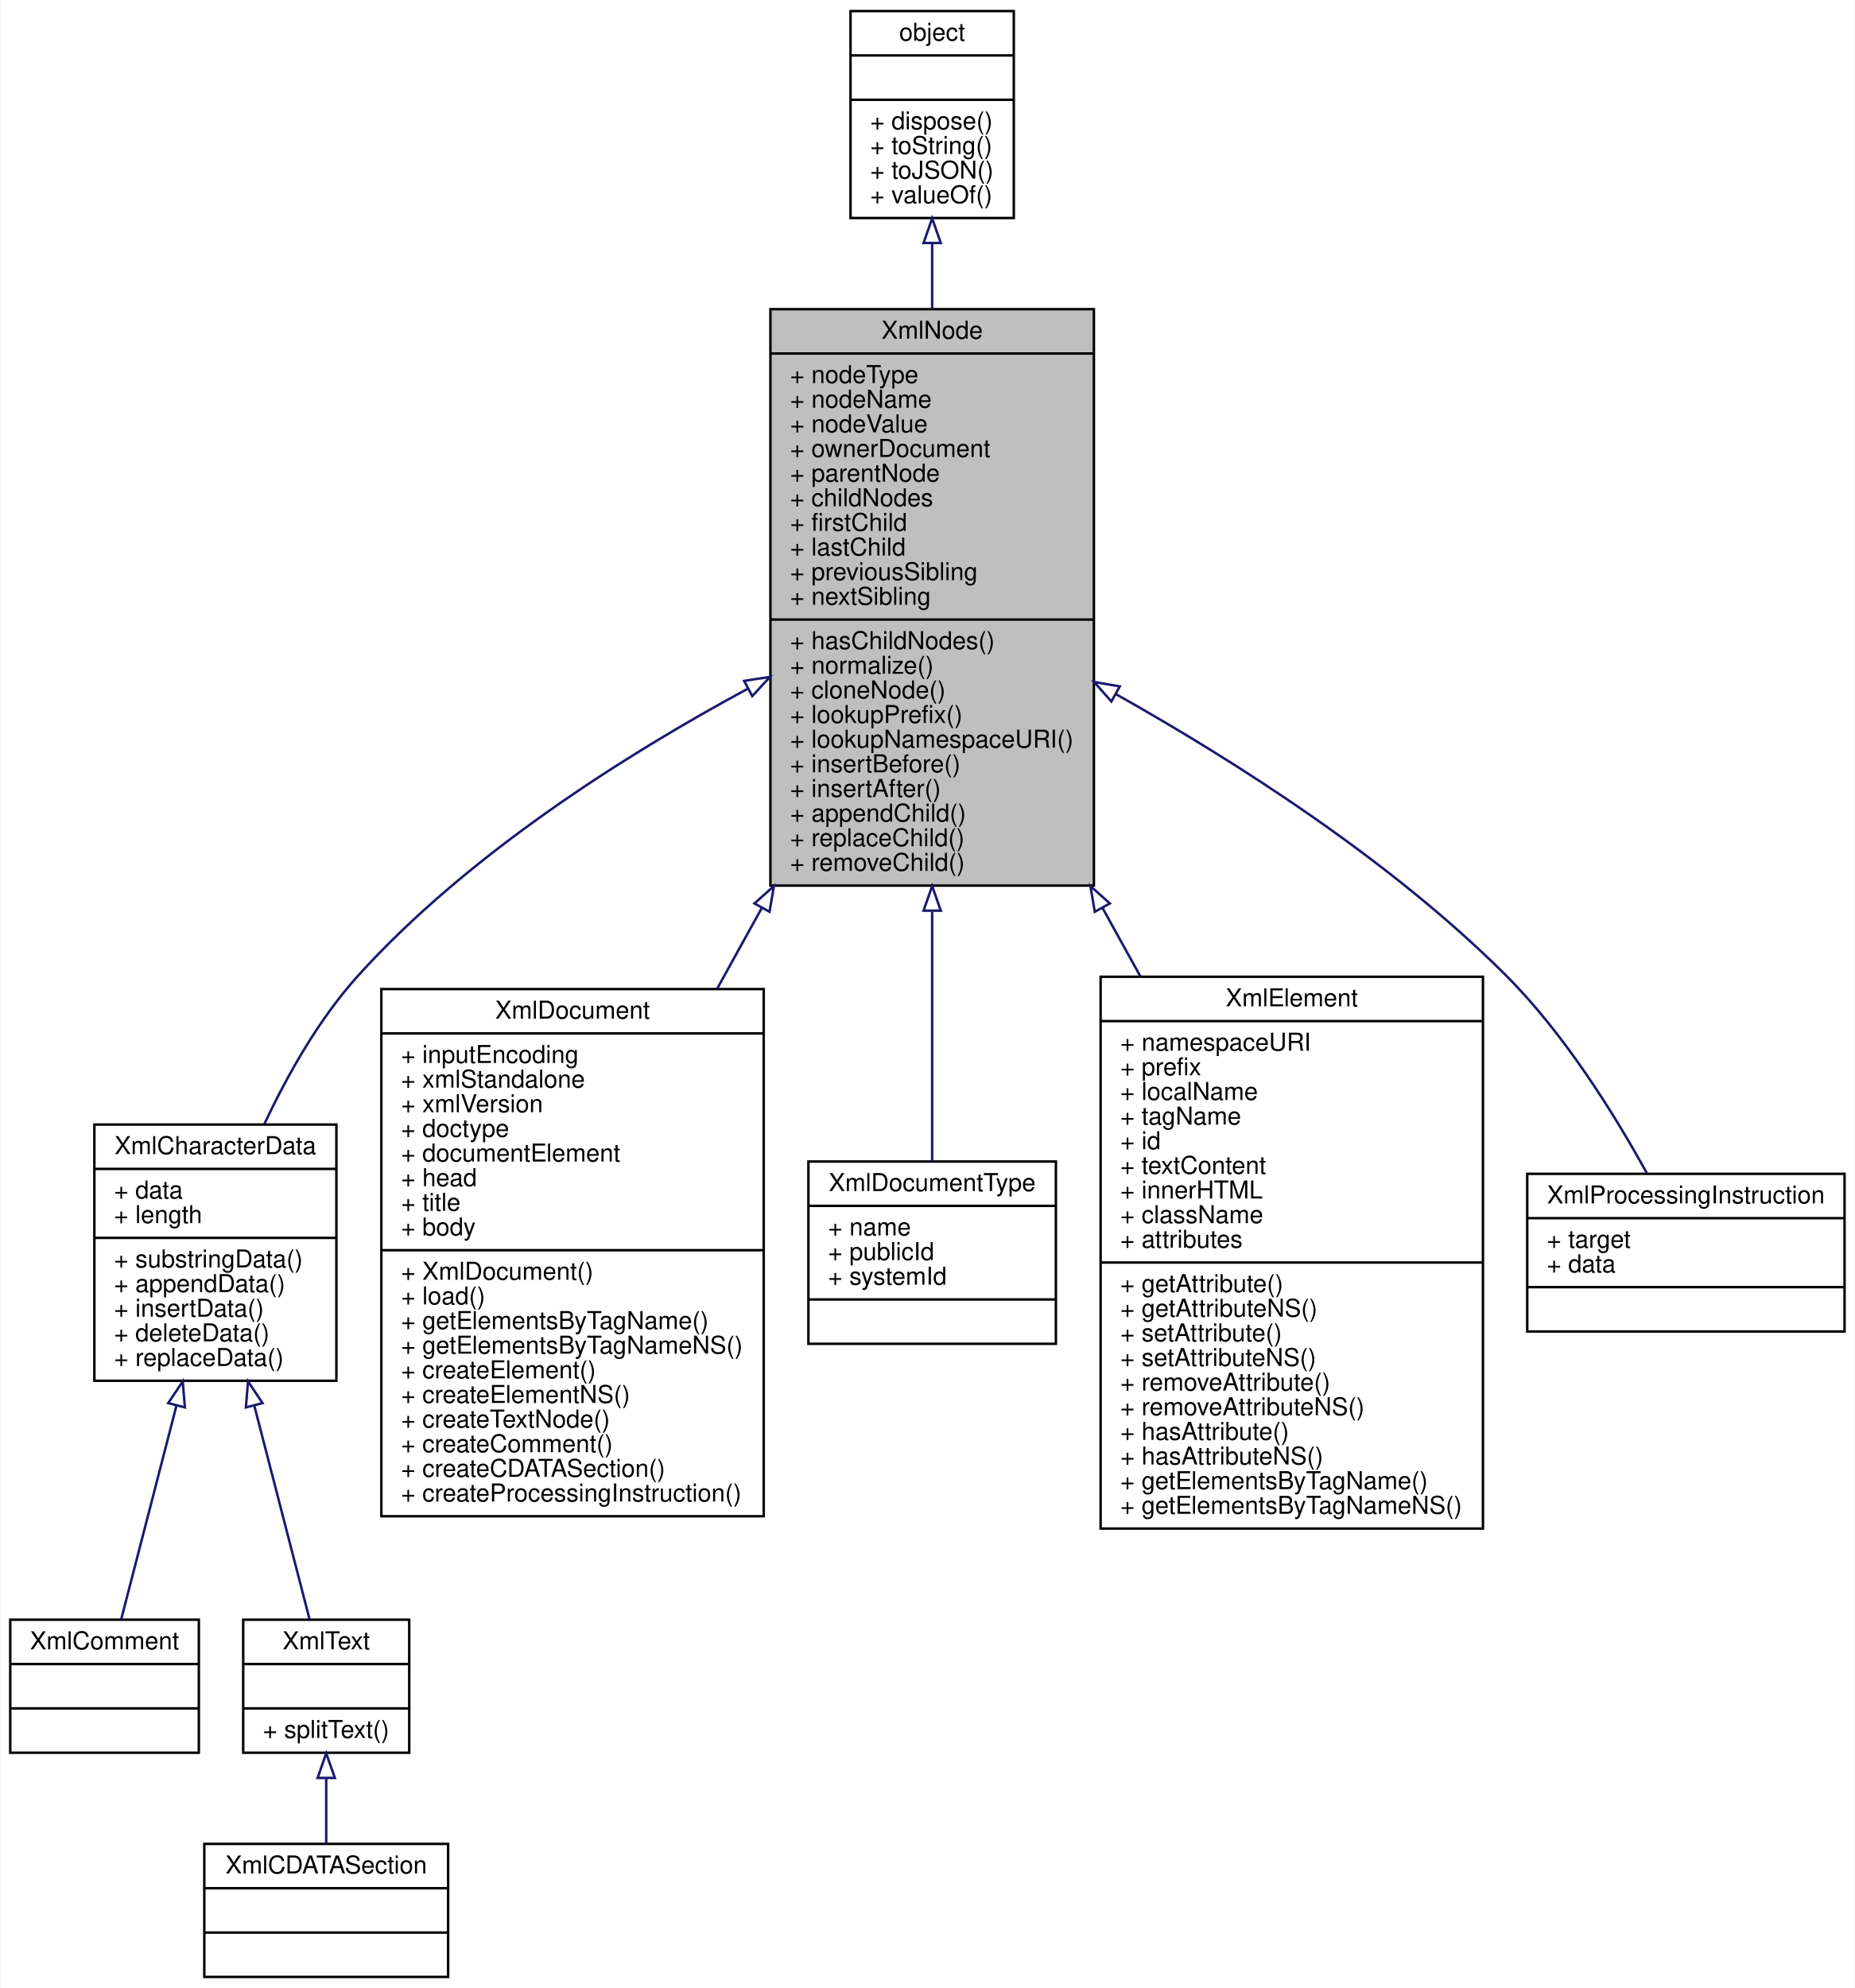
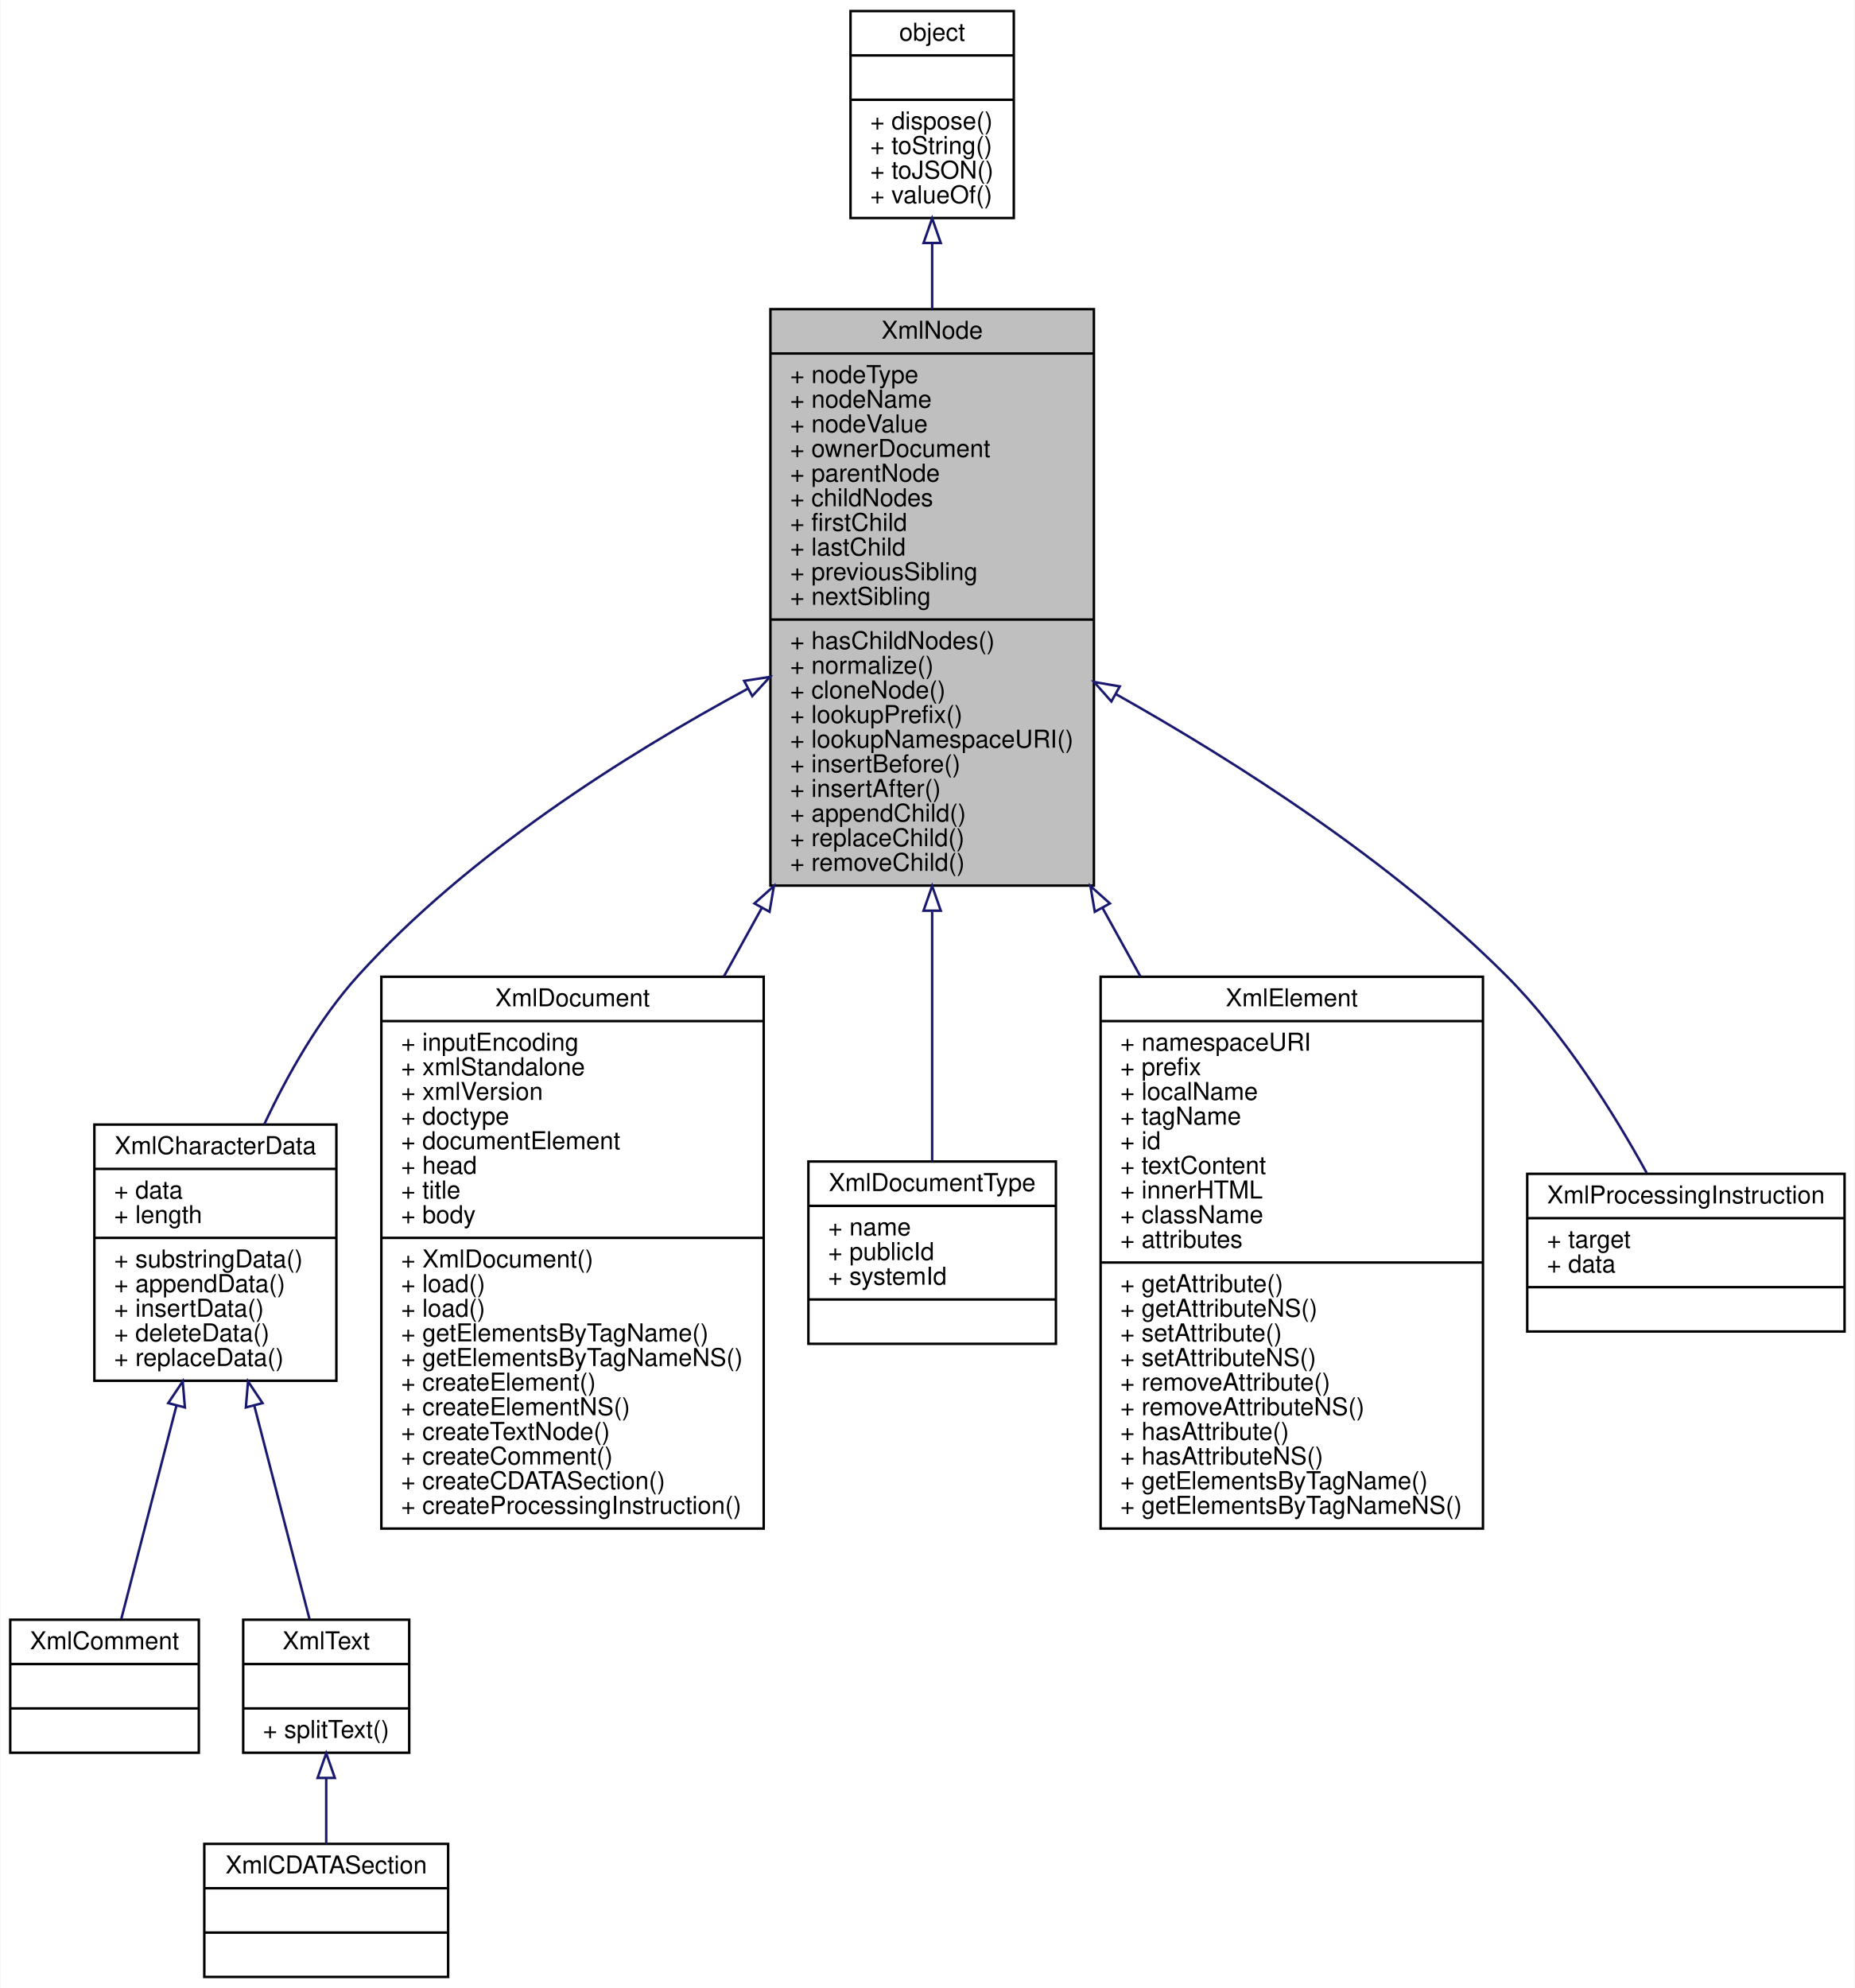
<svg xmlns="http://www.w3.org/2000/svg" xmlns:xlink="http://www.w3.org/1999/xlink" width="753pt" height="807pt" viewBox="0.00 0.00 752.69 807.00">
  <g id="graph0" class="graph" transform="scale(1 1) rotate(0) translate(4 803)">
    <polygon fill="white" stroke="none" points="-4,4 -4,-803 748.694,-803 748.694,4 -4,4" />
    <g id="node1" class="node">
      <polygon fill="#bfbfbf" stroke="black" points="308.62,-443.5 308.62,-677.5 439.947,-677.5 439.947,-443.5 308.62,-443.5" />
      <text text-anchor="middle" x="374.283" y="-665.5" font-family="Helvetica,sans-Serif" font-size="10.00">XmlNode</text>
      <polyline fill="none" stroke="black" points="308.62,-659.5 439.947,-659.5 " />
      <text text-anchor="start" x="316.62" y="-647.5" font-family="Helvetica,sans-Serif" font-size="10.00">+ nodeType</text>
      <text text-anchor="start" x="316.62" y="-637.5" font-family="Helvetica,sans-Serif" font-size="10.00">+ nodeName</text>
      <text text-anchor="start" x="316.62" y="-627.5" font-family="Helvetica,sans-Serif" font-size="10.00">+ nodeValue</text>
      <text text-anchor="start" x="316.62" y="-617.5" font-family="Helvetica,sans-Serif" font-size="10.00">+ ownerDocument</text>
      <text text-anchor="start" x="316.62" y="-607.5" font-family="Helvetica,sans-Serif" font-size="10.00">+ parentNode</text>
      <text text-anchor="start" x="316.62" y="-597.5" font-family="Helvetica,sans-Serif" font-size="10.00">+ childNodes</text>
      <text text-anchor="start" x="316.62" y="-587.5" font-family="Helvetica,sans-Serif" font-size="10.00">+ firstChild</text>
      <text text-anchor="start" x="316.62" y="-577.5" font-family="Helvetica,sans-Serif" font-size="10.00">+ lastChild</text>
      <text text-anchor="start" x="316.62" y="-567.5" font-family="Helvetica,sans-Serif" font-size="10.00">+ previousSibling</text>
      <text text-anchor="start" x="316.62" y="-557.5" font-family="Helvetica,sans-Serif" font-size="10.00">+ nextSibling</text>
      <polyline fill="none" stroke="black" points="308.62,-551.5 439.947,-551.5 " />
      <text text-anchor="start" x="316.62" y="-539.5" font-family="Helvetica,sans-Serif" font-size="10.00">+ hasChildNodes()</text>
      <text text-anchor="start" x="316.62" y="-529.5" font-family="Helvetica,sans-Serif" font-size="10.00">+ normalize()</text>
      <text text-anchor="start" x="316.62" y="-519.5" font-family="Helvetica,sans-Serif" font-size="10.00">+ cloneNode()</text>
      <text text-anchor="start" x="316.62" y="-509.5" font-family="Helvetica,sans-Serif" font-size="10.00">+ lookupPrefix()</text>
      <text text-anchor="start" x="316.62" y="-499.5" font-family="Helvetica,sans-Serif" font-size="10.00">+ lookupNamespaceURI()</text>
      <text text-anchor="start" x="316.62" y="-489.5" font-family="Helvetica,sans-Serif" font-size="10.00">+ insertBefore()</text>
      <text text-anchor="start" x="316.62" y="-479.5" font-family="Helvetica,sans-Serif" font-size="10.00">+ insertAfter()</text>
      <text text-anchor="start" x="316.62" y="-469.5" font-family="Helvetica,sans-Serif" font-size="10.00">+ appendChild()</text>
      <text text-anchor="start" x="316.62" y="-459.5" font-family="Helvetica,sans-Serif" font-size="10.00">+ replaceChild()</text>
      <text text-anchor="start" x="316.62" y="-449.5" font-family="Helvetica,sans-Serif" font-size="10.00">+ removeChild()</text>
    </g>
    <g id="node3" class="node">
      <g id="a_node3">
        <a xlink:href="../../d7/d50/interfaceXmlCharacterData.html" target="_top" xlink:title="XmlCharacterData 接口提供了 XmlText 和 XmlComment 节点的常用功能 ">
          <polygon fill="white" stroke="black" points="34.158,-242.5 34.158,-346.5 132.409,-346.5 132.409,-242.5 34.158,-242.5" />
          <text text-anchor="middle" x="83.283" y="-334.5" font-family="Helvetica,sans-Serif" font-size="10.00">XmlCharacterData</text>
          <polyline fill="none" stroke="black" points="34.158,-328.5 132.409,-328.5 " />
          <text text-anchor="start" x="42.158" y="-316.5" font-family="Helvetica,sans-Serif" font-size="10.00">+ data</text>
          <text text-anchor="start" x="42.158" y="-306.5" font-family="Helvetica,sans-Serif" font-size="10.00">+ length</text>
          <polyline fill="none" stroke="black" points="34.158,-300.5 132.409,-300.5 " />
          <text text-anchor="start" x="42.158" y="-288.5" font-family="Helvetica,sans-Serif" font-size="10.00">+ substringData()</text>
          <text text-anchor="start" x="42.158" y="-278.5" font-family="Helvetica,sans-Serif" font-size="10.00">+ appendData()</text>
          <text text-anchor="start" x="42.158" y="-268.5" font-family="Helvetica,sans-Serif" font-size="10.00">+ insertData()</text>
          <text text-anchor="start" x="42.158" y="-258.5" font-family="Helvetica,sans-Serif" font-size="10.00">+ deleteData()</text>
          <text text-anchor="start" x="42.158" y="-248.5" font-family="Helvetica,sans-Serif" font-size="10.00">+ replaceData()</text>
        </a>
      </g>
    </g>
    <g id="edge2" class="edge">
      <path fill="none" stroke="midnightblue" d="M299.339,-523.377C249.739,-496.596 185.865,-456.273 141.283,-407 125.472,-389.526 112.679,-366.951 103.171,-346.689" />
      <polygon fill="none" stroke="midnightblue" points="297.955,-526.605 308.426,-528.219 301.247,-520.427 297.955,-526.605" />
    </g>
    <g id="node7" class="node">
      <g id="a_node7">
        <a xlink:href="../../d6/d47/interfaceXmlDocument.html" target="_top" xlink:title="XmlDocument 对象代表整个 XML 文档 ">
-           <polygon fill="white" stroke="black" points="150.671,-187.5 150.671,-401.5 305.895,-401.5 305.895,-187.5 150.671,-187.5" />
-           <text text-anchor="middle" x="228.283" y="-389.5" font-family="Helvetica,sans-Serif" font-size="10.00">XmlDocument</text>
-           <polyline fill="none" stroke="black" points="150.671,-383.5 305.895,-383.5 " />
-           <text text-anchor="start" x="158.671" y="-371.5" font-family="Helvetica,sans-Serif" font-size="10.00">+ inputEncoding</text>
-           <text text-anchor="start" x="158.671" y="-361.5" font-family="Helvetica,sans-Serif" font-size="10.00">+ xmlStandalone</text>
-           <text text-anchor="start" x="158.671" y="-351.5" font-family="Helvetica,sans-Serif" font-size="10.00">+ xmlVersion</text>
-           <text text-anchor="start" x="158.671" y="-341.5" font-family="Helvetica,sans-Serif" font-size="10.00">+ doctype</text>
-           <text text-anchor="start" x="158.671" y="-331.5" font-family="Helvetica,sans-Serif" font-size="10.00">+ documentElement</text>
-           <text text-anchor="start" x="158.671" y="-321.5" font-family="Helvetica,sans-Serif" font-size="10.00">+ head</text>
-           <text text-anchor="start" x="158.671" y="-311.5" font-family="Helvetica,sans-Serif" font-size="10.00">+ title</text>
-           <text text-anchor="start" x="158.671" y="-301.5" font-family="Helvetica,sans-Serif" font-size="10.00">+ body</text>
-           <polyline fill="none" stroke="black" points="150.671,-295.5 305.895,-295.5 " />
-           <text text-anchor="start" x="158.671" y="-283.5" font-family="Helvetica,sans-Serif" font-size="10.00">+ XmlDocument()</text>
-           <text text-anchor="start" x="158.671" y="-273.5" font-family="Helvetica,sans-Serif" font-size="10.00">+ load()</text>
-           <text text-anchor="start" x="158.671" y="-263.5" font-family="Helvetica,sans-Serif" font-size="10.00">+ getElementsByTagName()</text>
-           <text text-anchor="start" x="158.671" y="-253.5" font-family="Helvetica,sans-Serif" font-size="10.00">+ getElementsByTagNameNS()</text>
-           <text text-anchor="start" x="158.671" y="-243.5" font-family="Helvetica,sans-Serif" font-size="10.00">+ createElement()</text>
-           <text text-anchor="start" x="158.671" y="-233.5" font-family="Helvetica,sans-Serif" font-size="10.00">+ createElementNS()</text>
-           <text text-anchor="start" x="158.671" y="-223.5" font-family="Helvetica,sans-Serif" font-size="10.00">+ createTextNode()</text>
-           <text text-anchor="start" x="158.671" y="-213.5" font-family="Helvetica,sans-Serif" font-size="10.00">+ createComment()</text>
-           <text text-anchor="start" x="158.671" y="-203.5" font-family="Helvetica,sans-Serif" font-size="10.00">+ createCDATASection()</text>
-           <text text-anchor="start" x="158.671" y="-193.5" font-family="Helvetica,sans-Serif" font-size="10.00">+ createProcessingInstruction()</text>
+           <polygon fill="white" stroke="black" points="150.671,-182.5 150.671,-406.5 305.895,-406.5 305.895,-182.5 150.671,-182.5" />
+           <text text-anchor="middle" x="228.283" y="-394.5" font-family="Helvetica,sans-Serif" font-size="10.00">XmlDocument</text>
+           <polyline fill="none" stroke="black" points="150.671,-388.5 305.895,-388.5 " />
+           <text text-anchor="start" x="158.671" y="-376.5" font-family="Helvetica,sans-Serif" font-size="10.00">+ inputEncoding</text>
+           <text text-anchor="start" x="158.671" y="-366.5" font-family="Helvetica,sans-Serif" font-size="10.00">+ xmlStandalone</text>
+           <text text-anchor="start" x="158.671" y="-356.5" font-family="Helvetica,sans-Serif" font-size="10.00">+ xmlVersion</text>
+           <text text-anchor="start" x="158.671" y="-346.5" font-family="Helvetica,sans-Serif" font-size="10.00">+ doctype</text>
+           <text text-anchor="start" x="158.671" y="-336.5" font-family="Helvetica,sans-Serif" font-size="10.00">+ documentElement</text>
+           <text text-anchor="start" x="158.671" y="-326.5" font-family="Helvetica,sans-Serif" font-size="10.00">+ head</text>
+           <text text-anchor="start" x="158.671" y="-316.5" font-family="Helvetica,sans-Serif" font-size="10.00">+ title</text>
+           <text text-anchor="start" x="158.671" y="-306.5" font-family="Helvetica,sans-Serif" font-size="10.00">+ body</text>
+           <polyline fill="none" stroke="black" points="150.671,-300.5 305.895,-300.5 " />
+           <text text-anchor="start" x="158.671" y="-288.5" font-family="Helvetica,sans-Serif" font-size="10.00">+ XmlDocument()</text>
+           <text text-anchor="start" x="158.671" y="-278.5" font-family="Helvetica,sans-Serif" font-size="10.00">+ load()</text>
+           <text text-anchor="start" x="158.671" y="-268.5" font-family="Helvetica,sans-Serif" font-size="10.00">+ load()</text>
+           <text text-anchor="start" x="158.671" y="-258.5" font-family="Helvetica,sans-Serif" font-size="10.00">+ getElementsByTagName()</text>
+           <text text-anchor="start" x="158.671" y="-248.5" font-family="Helvetica,sans-Serif" font-size="10.00">+ getElementsByTagNameNS()</text>
+           <text text-anchor="start" x="158.671" y="-238.5" font-family="Helvetica,sans-Serif" font-size="10.00">+ createElement()</text>
+           <text text-anchor="start" x="158.671" y="-228.5" font-family="Helvetica,sans-Serif" font-size="10.00">+ createElementNS()</text>
+           <text text-anchor="start" x="158.671" y="-218.5" font-family="Helvetica,sans-Serif" font-size="10.00">+ createTextNode()</text>
+           <text text-anchor="start" x="158.671" y="-208.5" font-family="Helvetica,sans-Serif" font-size="10.00">+ createComment()</text>
+           <text text-anchor="start" x="158.671" y="-198.5" font-family="Helvetica,sans-Serif" font-size="10.00">+ createCDATASection()</text>
+           <text text-anchor="start" x="158.671" y="-188.5" font-family="Helvetica,sans-Serif" font-size="10.00">+ createProcessingInstruction()</text>
        </a>
      </g>
    </g>
    <g id="edge6" class="edge">
-       <path fill="none" stroke="midnightblue" d="M305.178,-434.542C299.11,-423.57 293.006,-412.533 287.034,-401.735" />
+       <path fill="none" stroke="midnightblue" d="M305.127,-434.451C299.999,-425.177 294.845,-415.858 289.767,-406.677" />
      <polygon fill="none" stroke="midnightblue" points="302.131,-436.264 310.033,-443.322 308.256,-432.877 302.131,-436.264" />
    </g>
    <g id="node8" class="node">
      <g id="a_node8">
        <a xlink:href="../../d4/d35/interfaceXmlDocumentType.html" target="_top" xlink:title="XmlDocumentType 对象用于访问 XML 所定义的实体 ">
          <polygon fill="white" stroke="black" points="324.042,-257.5 324.042,-331.5 424.524,-331.5 424.524,-257.5 324.042,-257.5" />
          <text text-anchor="middle" x="374.283" y="-319.5" font-family="Helvetica,sans-Serif" font-size="10.00">XmlDocumentType</text>
          <polyline fill="none" stroke="black" points="324.042,-313.5 424.524,-313.5 " />
          <text text-anchor="start" x="332.042" y="-301.5" font-family="Helvetica,sans-Serif" font-size="10.00">+ name</text>
          <text text-anchor="start" x="332.042" y="-291.5" font-family="Helvetica,sans-Serif" font-size="10.00">+ publicId</text>
          <text text-anchor="start" x="332.042" y="-281.5" font-family="Helvetica,sans-Serif" font-size="10.00">+ systemId</text>
          <polyline fill="none" stroke="black" points="324.042,-275.5 424.524,-275.5 " />
          <text text-anchor="middle" x="374.283" y="-263.5" font-family="Helvetica,sans-Serif" font-size="10.00"> </text>
        </a>
      </g>
    </g>
    <g id="edge7" class="edge">
      <path fill="none" stroke="midnightblue" d="M374.283,-432.873C374.283,-395.739 374.283,-358.038 374.283,-331.549" />
      <polygon fill="none" stroke="midnightblue" points="370.783,-433.322 374.283,-443.322 377.783,-433.322 370.783,-433.322" />
    </g>
    <g id="node9" class="node">
      <g id="a_node9">
        <a xlink:href="../../d7/ddb/interfaceXmlElement.html" target="_top" xlink:title="XmlElement 对象表示 XML 文档中的元素 ">
          <polygon fill="white" stroke="black" points="442.671,-182.5 442.671,-406.5 597.895,-406.5 597.895,-182.5 442.671,-182.5" />
          <text text-anchor="middle" x="520.283" y="-394.5" font-family="Helvetica,sans-Serif" font-size="10.00">XmlElement</text>
          <polyline fill="none" stroke="black" points="442.671,-388.5 597.895,-388.5 " />
          <text text-anchor="start" x="450.671" y="-376.5" font-family="Helvetica,sans-Serif" font-size="10.00">+ namespaceURI</text>
          <text text-anchor="start" x="450.671" y="-366.5" font-family="Helvetica,sans-Serif" font-size="10.00">+ prefix</text>
          <text text-anchor="start" x="450.671" y="-356.5" font-family="Helvetica,sans-Serif" font-size="10.00">+ localName</text>
          <text text-anchor="start" x="450.671" y="-346.5" font-family="Helvetica,sans-Serif" font-size="10.00">+ tagName</text>
          <text text-anchor="start" x="450.671" y="-336.5" font-family="Helvetica,sans-Serif" font-size="10.00">+ id</text>
          <text text-anchor="start" x="450.671" y="-326.5" font-family="Helvetica,sans-Serif" font-size="10.00">+ textContent</text>
          <text text-anchor="start" x="450.671" y="-316.5" font-family="Helvetica,sans-Serif" font-size="10.00">+ innerHTML</text>
          <text text-anchor="start" x="450.671" y="-306.5" font-family="Helvetica,sans-Serif" font-size="10.00">+ className</text>
          <text text-anchor="start" x="450.671" y="-296.5" font-family="Helvetica,sans-Serif" font-size="10.00">+ attributes</text>
          <polyline fill="none" stroke="black" points="442.671,-290.5 597.895,-290.5 " />
          <text text-anchor="start" x="450.671" y="-278.5" font-family="Helvetica,sans-Serif" font-size="10.00">+ getAttribute()</text>
          <text text-anchor="start" x="450.671" y="-268.5" font-family="Helvetica,sans-Serif" font-size="10.00">+ getAttributeNS()</text>
          <text text-anchor="start" x="450.671" y="-258.5" font-family="Helvetica,sans-Serif" font-size="10.00">+ setAttribute()</text>
          <text text-anchor="start" x="450.671" y="-248.5" font-family="Helvetica,sans-Serif" font-size="10.00">+ setAttributeNS()</text>
          <text text-anchor="start" x="450.671" y="-238.5" font-family="Helvetica,sans-Serif" font-size="10.00">+ removeAttribute()</text>
          <text text-anchor="start" x="450.671" y="-228.5" font-family="Helvetica,sans-Serif" font-size="10.00">+ removeAttributeNS()</text>
          <text text-anchor="start" x="450.671" y="-218.5" font-family="Helvetica,sans-Serif" font-size="10.00">+ hasAttribute()</text>
          <text text-anchor="start" x="450.671" y="-208.5" font-family="Helvetica,sans-Serif" font-size="10.00">+ hasAttributeNS()</text>
          <text text-anchor="start" x="450.671" y="-198.5" font-family="Helvetica,sans-Serif" font-size="10.00">+ getElementsByTagName()</text>
          <text text-anchor="start" x="450.671" y="-188.5" font-family="Helvetica,sans-Serif" font-size="10.00">+ getElementsByTagNameNS()</text>
        </a>
      </g>
    </g>
    <g id="edge8" class="edge">
      <path fill="none" stroke="midnightblue" d="M443.439,-434.451C448.568,-425.177 453.722,-415.858 458.799,-406.677" />
      <polygon fill="none" stroke="midnightblue" points="440.31,-432.877 438.533,-443.322 446.436,-436.264 440.31,-432.877" />
    </g>
    <g id="node10" class="node">
      <g id="a_node10">
        <a xlink:href="../../da/df6/interfaceXmlProcessingInstruction.html" target="_top" xlink:title="XmlProcessingInstruction 对象表示 xml 处理指令 ">
          <polygon fill="white" stroke="black" points="615.872,-262.5 615.872,-326.5 744.694,-326.5 744.694,-262.5 615.872,-262.5" />
          <text text-anchor="middle" x="680.283" y="-314.5" font-family="Helvetica,sans-Serif" font-size="10.00">XmlProcessingInstruction</text>
          <polyline fill="none" stroke="black" points="615.872,-308.5 744.694,-308.5 " />
          <text text-anchor="start" x="623.872" y="-296.5" font-family="Helvetica,sans-Serif" font-size="10.00">+ target</text>
          <text text-anchor="start" x="623.872" y="-286.5" font-family="Helvetica,sans-Serif" font-size="10.00">+ data</text>
          <polyline fill="none" stroke="black" points="615.872,-280.5 744.694,-280.5 " />
          <text text-anchor="middle" x="680.283" y="-268.5" font-family="Helvetica,sans-Serif" font-size="10.00"> </text>
        </a>
      </g>
    </g>
    <g id="edge9" class="edge">
      <path fill="none" stroke="midnightblue" d="M448.938,-521.196C497.687,-493.781 560.696,-453.581 607.283,-407 631.008,-383.279 651.276,-350.658 664.393,-326.83" />
      <polygon fill="none" stroke="midnightblue" points="447.045,-518.244 440.009,-526.165 450.449,-524.36 447.045,-518.244" />
    </g>
    <g id="node2" class="node">
      <g id="a_node2">
        <a xlink:href="../../db/d38/interfaceobject.html" target="_top" xlink:title="基础对象，所有对象均继承于此 ">
          <polygon fill="white" stroke="black" points="341.139,-714.5 341.139,-798.5 407.427,-798.5 407.427,-714.5 341.139,-714.5" />
          <text text-anchor="middle" x="374.283" y="-786.5" font-family="Helvetica,sans-Serif" font-size="10.00">object</text>
          <polyline fill="none" stroke="black" points="341.139,-780.5 407.427,-780.5 " />
          <text text-anchor="middle" x="374.283" y="-768.5" font-family="Helvetica,sans-Serif" font-size="10.00"> </text>
          <polyline fill="none" stroke="black" points="341.139,-762.5 407.427,-762.5 " />
          <text text-anchor="start" x="349.139" y="-750.5" font-family="Helvetica,sans-Serif" font-size="10.00">+ dispose()</text>
          <text text-anchor="start" x="349.139" y="-740.5" font-family="Helvetica,sans-Serif" font-size="10.00">+ toString()</text>
          <text text-anchor="start" x="349.139" y="-730.5" font-family="Helvetica,sans-Serif" font-size="10.00">+ toJSON()</text>
          <text text-anchor="start" x="349.139" y="-720.5" font-family="Helvetica,sans-Serif" font-size="10.00">+ valueOf()</text>
        </a>
      </g>
    </g>
    <g id="edge1" class="edge">
      <path fill="none" stroke="midnightblue" d="M374.283,-704.085C374.283,-695.706 374.283,-686.74 374.283,-677.536" />
      <polygon fill="none" stroke="midnightblue" points="370.783,-704.358 374.283,-714.358 377.783,-704.358 370.783,-704.358" />
    </g>
    <g id="node4" class="node">
      <g id="a_node4">
        <a xlink:href="../../dd/dc1/interfaceXmlComment.html" target="_top" xlink:title="XmlComment 对象表示文档中注释节点的内容 ">
          <polygon fill="white" stroke="black" points="0,-91.5 0,-145.5 76.566,-145.5 76.566,-91.5 0,-91.5" />
          <text text-anchor="middle" x="38.283" y="-133.5" font-family="Helvetica,sans-Serif" font-size="10.00">XmlComment</text>
          <polyline fill="none" stroke="black" points="0,-127.5 76.566,-127.5 " />
          <text text-anchor="middle" x="38.283" y="-115.5" font-family="Helvetica,sans-Serif" font-size="10.00"> </text>
          <polyline fill="none" stroke="black" points="0,-109.5 76.566,-109.5 " />
          <text text-anchor="middle" x="38.283" y="-97.5" font-family="Helvetica,sans-Serif" font-size="10.00"> </text>
        </a>
      </g>
    </g>
    <g id="edge3" class="edge">
      <path fill="none" stroke="midnightblue" d="M67.474,-232.369C59.804,-202.712 50.993,-168.643 45.075,-145.762" />
      <polygon fill="none" stroke="midnightblue" points="64.133,-233.43 70.025,-242.235 70.91,-231.678 64.133,-233.43" />
    </g>
    <g id="node5" class="node">
      <g id="a_node5">
        <a xlink:href="../../d3/d51/interfaceXmlText.html" target="_top" xlink:title="XmlText 对象表示元素或属性的文本内容 ">
          <polygon fill="white" stroke="black" points="94.582,-91.5 94.582,-145.5 161.984,-145.5 161.984,-91.5 94.582,-91.5" />
          <text text-anchor="middle" x="128.283" y="-133.5" font-family="Helvetica,sans-Serif" font-size="10.00">XmlText</text>
          <polyline fill="none" stroke="black" points="94.582,-127.5 161.984,-127.5 " />
          <text text-anchor="middle" x="128.283" y="-115.5" font-family="Helvetica,sans-Serif" font-size="10.00"> </text>
          <polyline fill="none" stroke="black" points="94.582,-109.5 161.984,-109.5 " />
          <text text-anchor="start" x="102.583" y="-97.5" font-family="Helvetica,sans-Serif" font-size="10.00">+ splitText()</text>
        </a>
      </g>
    </g>
    <g id="edge4" class="edge">
      <path fill="none" stroke="midnightblue" d="M99.093,-232.369C106.763,-202.712 115.574,-168.643 121.491,-145.762" />
      <polygon fill="none" stroke="midnightblue" points="95.657,-231.678 96.541,-242.235 102.434,-233.43 95.657,-231.678" />
    </g>
    <g id="node6" class="node">
      <g id="a_node6">
        <a xlink:href="../../d4/dd8/interfaceXmlCDATASection.html" target="_top" xlink:title="XmlCDATASection 对象表示文档中的 CDATA 区段 ">
          <polygon fill="white" stroke="black" points="78.787,-0.5 78.787,-54.5 177.78,-54.5 177.78,-0.5 78.787,-0.5" />
          <text text-anchor="middle" x="128.283" y="-42.5" font-family="Helvetica,sans-Serif" font-size="10.00">XmlCDATASection</text>
          <polyline fill="none" stroke="black" points="78.787,-36.5 177.78,-36.5 " />
          <text text-anchor="middle" x="128.283" y="-24.5" font-family="Helvetica,sans-Serif" font-size="10.00"> </text>
          <polyline fill="none" stroke="black" points="78.787,-18.5 177.78,-18.5 " />
          <text text-anchor="middle" x="128.283" y="-6.5" font-family="Helvetica,sans-Serif" font-size="10.00"> </text>
        </a>
      </g>
    </g>
    <g id="edge5" class="edge">
      <path fill="none" stroke="midnightblue" d="M128.283,-81.115C128.283,-72.206 128.283,-62.847 128.283,-54.534" />
      <polygon fill="none" stroke="midnightblue" points="124.783,-81.278 128.283,-91.278 131.783,-81.278 124.783,-81.278" />
    </g>
  </g>
</svg>
